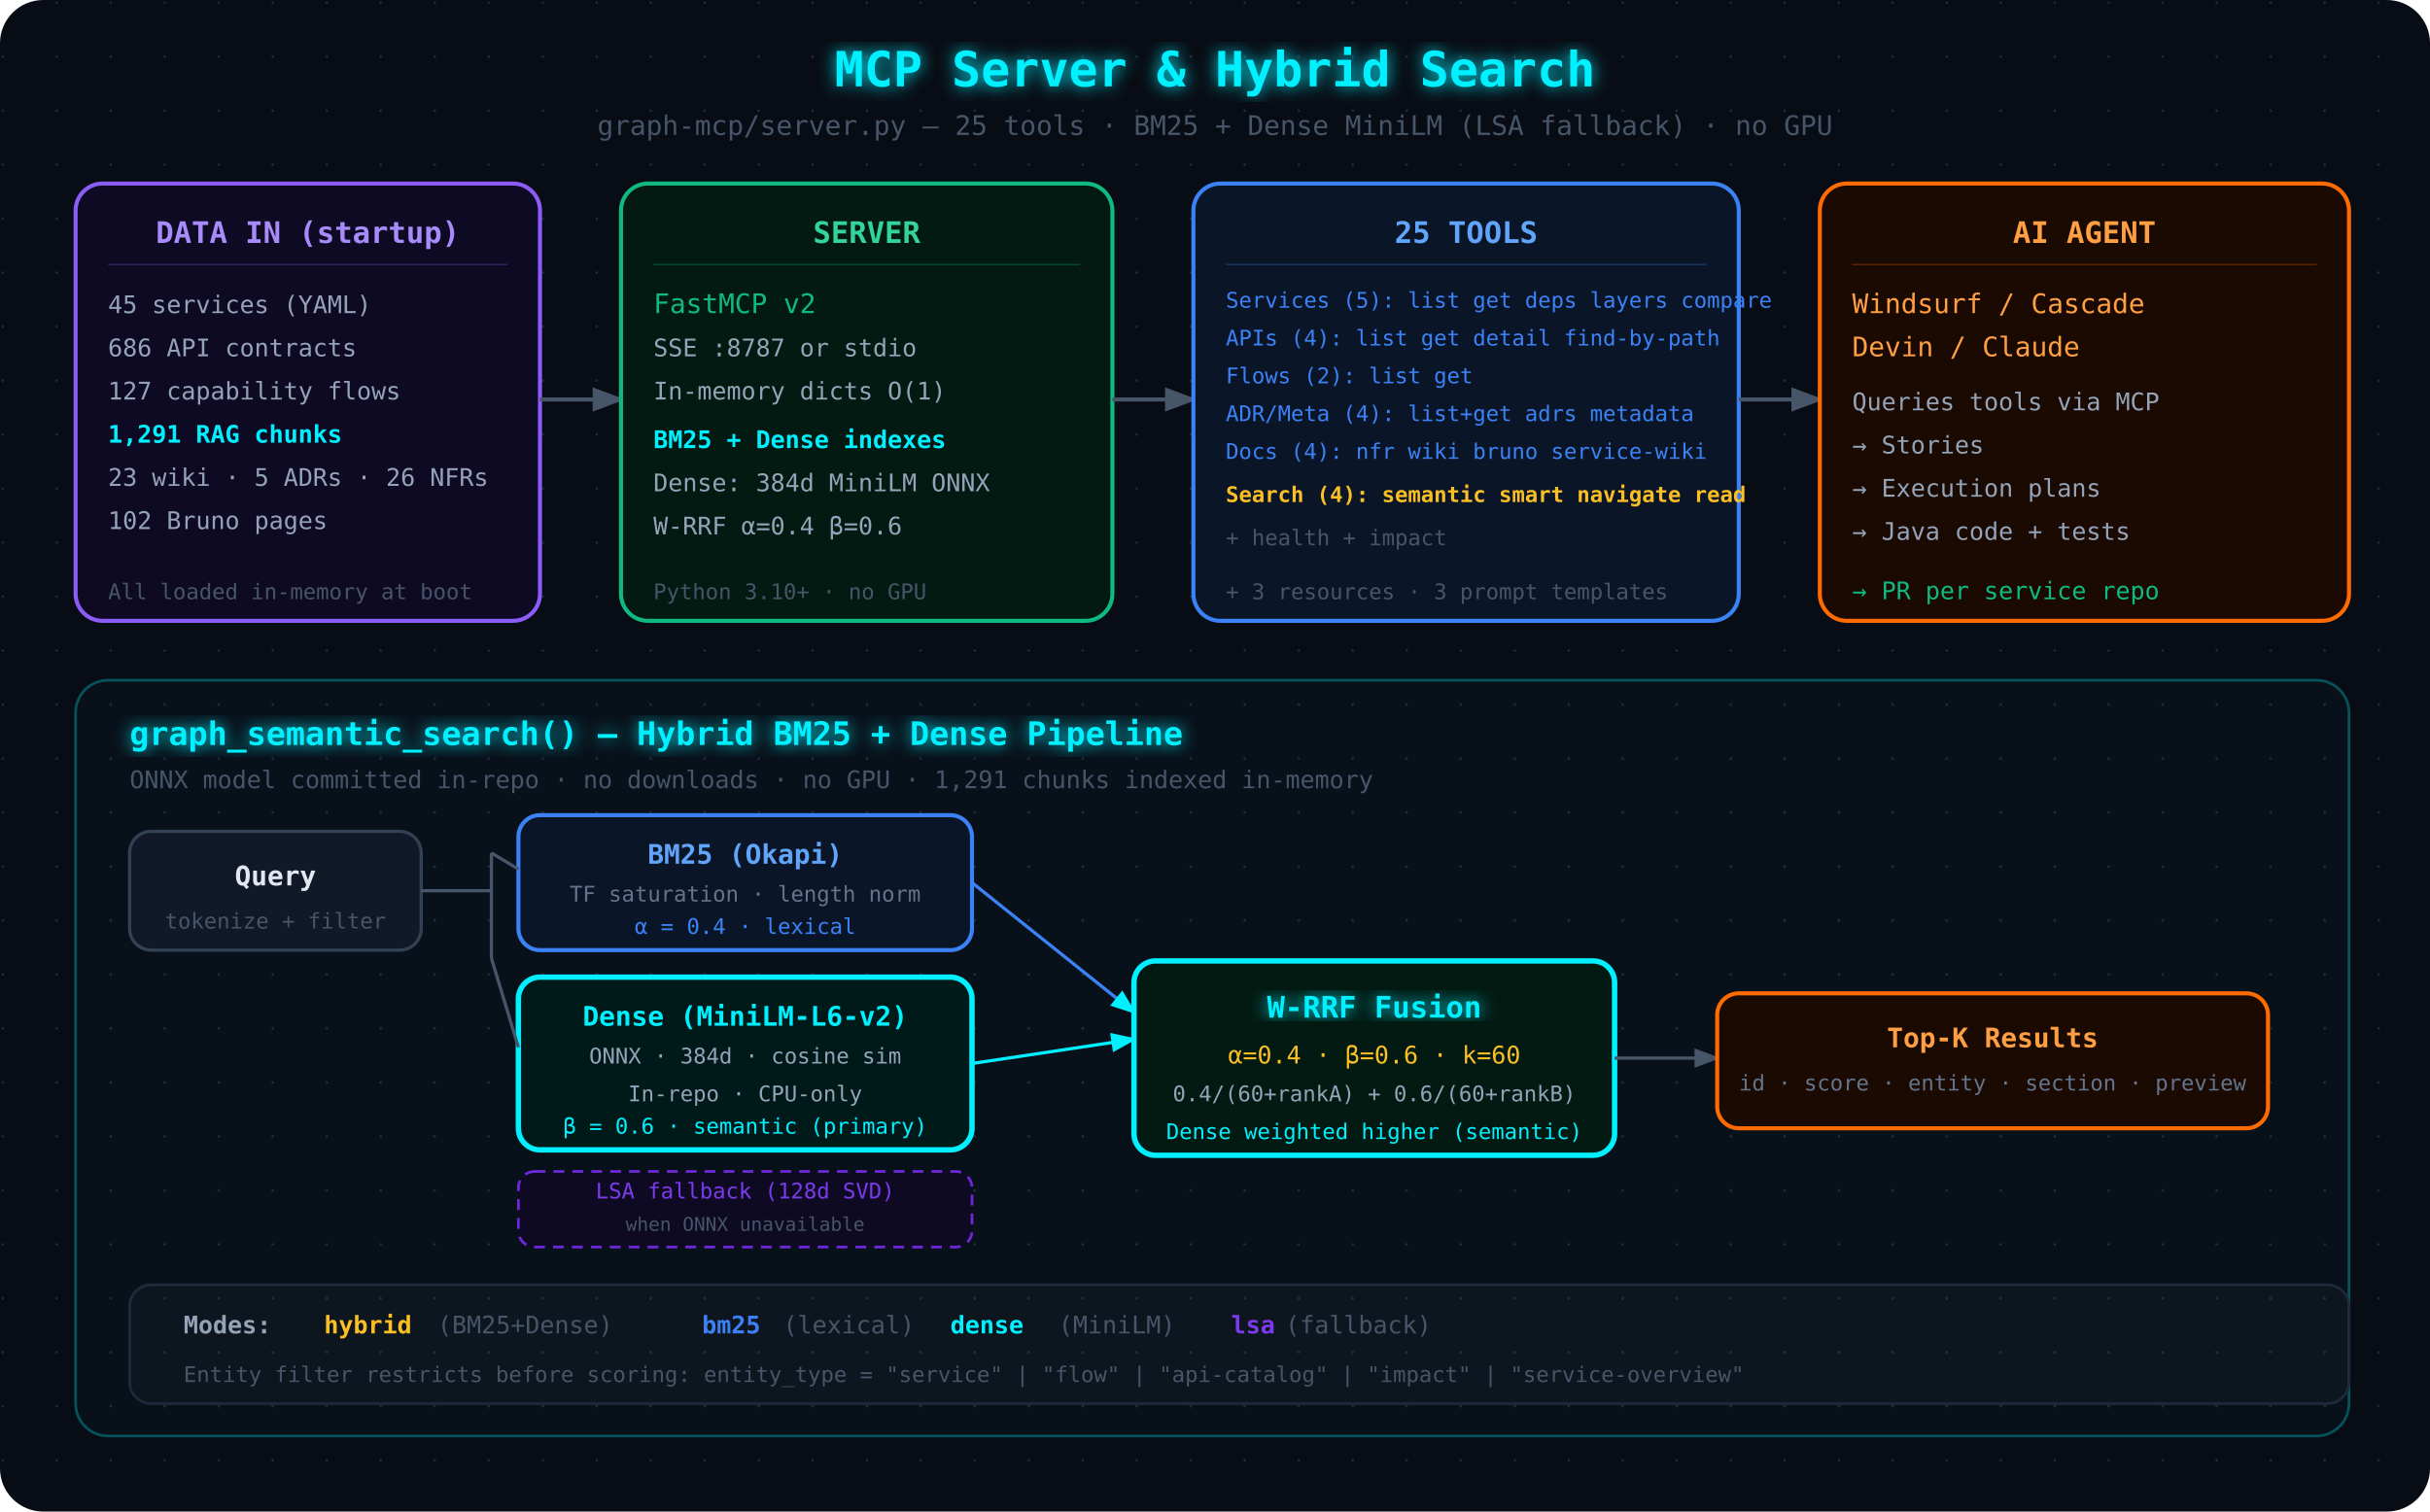
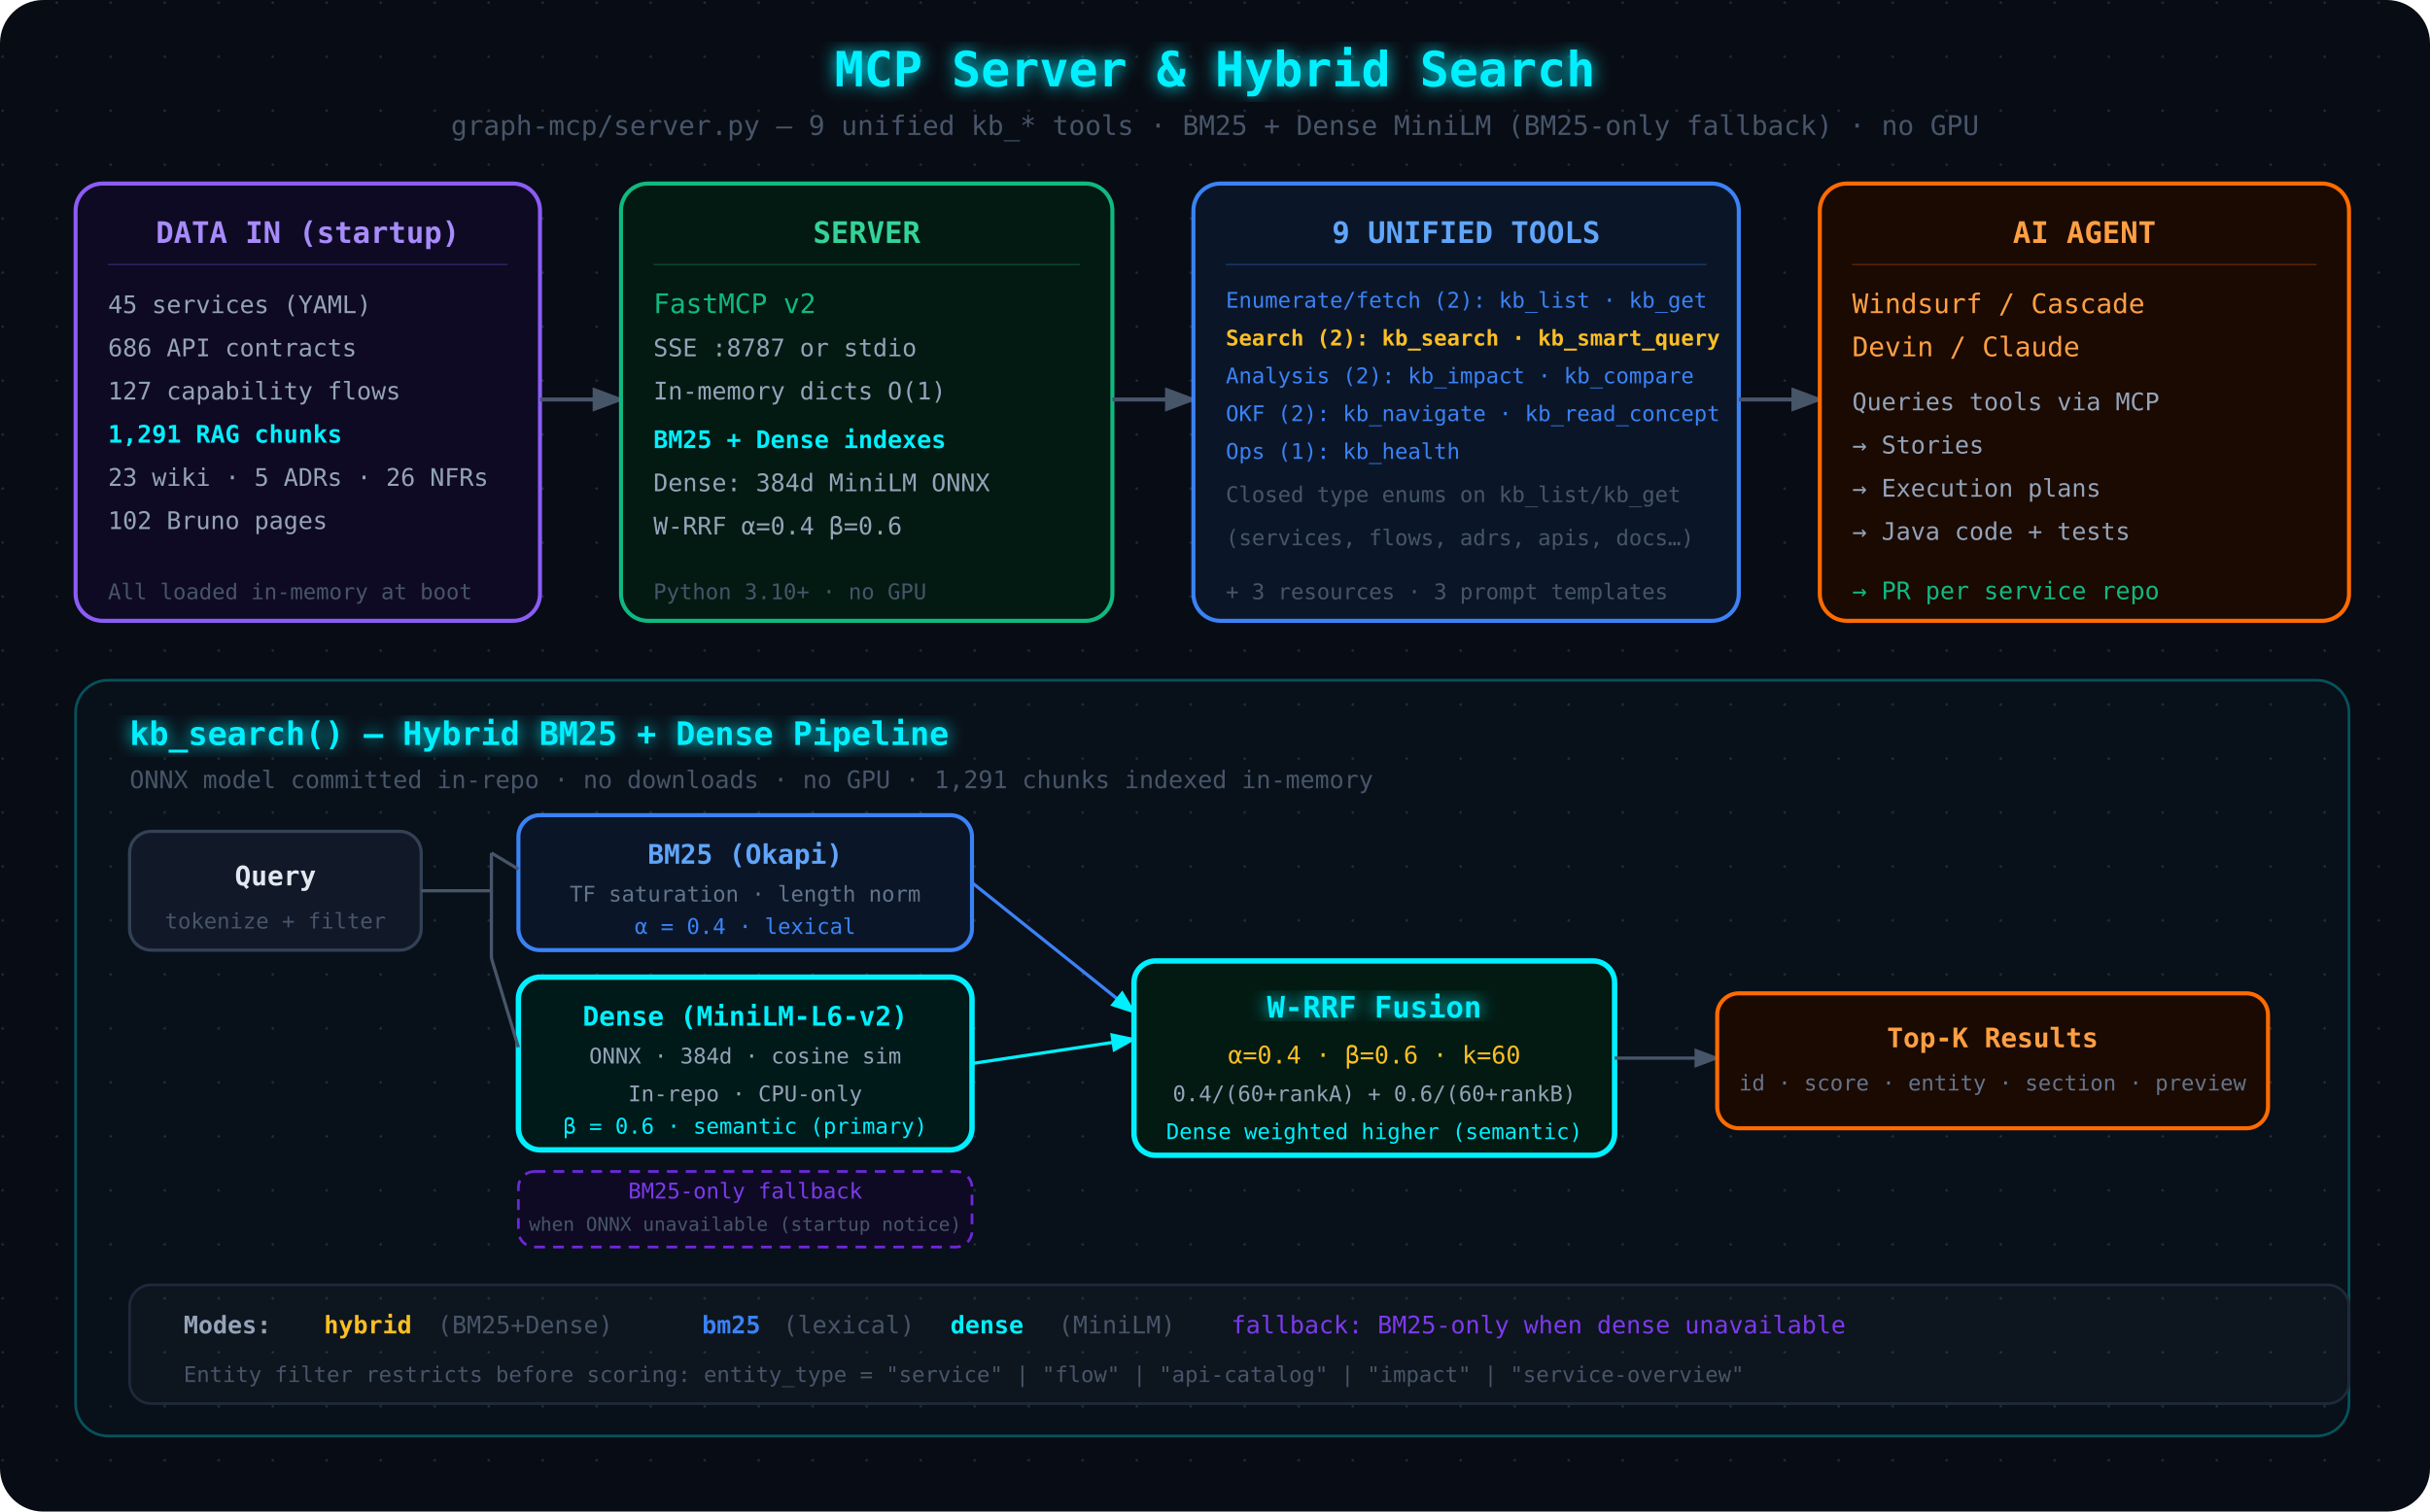
<svg xmlns="http://www.w3.org/2000/svg" viewBox="0 0 900 560" font-family="'SF Mono', 'Fira Code', 'Cascadia Code', monospace">
  <defs>
    <marker id="a2" markerWidth="8" markerHeight="6" refX="7" refY="3" orient="auto">
      <polygon points="0 0, 8 3, 0 6" fill="#475569" />
    </marker>
    <marker id="a2c" markerWidth="8" markerHeight="6" refX="7" refY="3" orient="auto">
      <polygon points="0 0, 8 3, 0 6" fill="#00f0ff" />
    </marker>
    <filter id="glow2">
      <feGaussianBlur stdDeviation="3" result="blur" />
      <feMerge>
        <feMergeNode in="blur" />
        <feMergeNode in="SourceGraphic" />
      </feMerge>
    </filter>
    <pattern id="grid2" width="20" height="20" patternUnits="userSpaceOnUse">
      <circle cx="1" cy="1" r="0.5" fill="#1e293b" />
    </pattern>
  </defs>
  <rect width="900" height="560" fill="#080c14" rx="16" />
  <rect width="900" height="560" fill="url(#grid2)" rx="16" />
  <text x="450" y="32" text-anchor="middle" fill="#00f0ff" font-size="18" font-weight="700" filter="url(#glow2)">MCP Server &amp; Hybrid Search</text>
-   <text x="450" y="50" text-anchor="middle" fill="#475569" font-size="10">graph-mcp/server.py — 25 tools · BM25 + Dense MiniLM (LSA fallback) · no GPU</text>
+   <text x="450" y="50" text-anchor="middle" fill="#475569" font-size="10">graph-mcp/server.py — 9 unified kb_* tools · BM25 + Dense MiniLM (BM25-only fallback) · no GPU</text>
  <rect x="28" y="68" width="172" height="162" rx="10" fill="#0f0a24" stroke="#8b5cf6" stroke-width="1.5" />
  <text x="114" y="90" text-anchor="middle" fill="#a78bfa" font-size="11" font-weight="700">DATA IN (startup)</text>
  <line x1="40" y1="98" x2="188" y2="98" stroke="#8b5cf6" stroke-width="0.5" stroke-opacity="0.3" />
  <text x="40" y="116" fill="#94a3b8" font-size="9">45 services (YAML)</text>
  <text x="40" y="132" fill="#94a3b8" font-size="9">686 API contracts</text>
  <text x="40" y="148" fill="#94a3b8" font-size="9">127 capability flows</text>
  <text x="40" y="164" fill="#00f0ff" font-size="9" font-weight="600">1,291 RAG chunks</text>
  <text x="40" y="180" fill="#94a3b8" font-size="9">23 wiki · 5 ADRs · 26 NFRs</text>
  <text x="40" y="196" fill="#94a3b8" font-size="9">102 Bruno pages</text>
  <text x="40" y="222" fill="#475569" font-size="8">All loaded in-memory at boot</text>
  <line x1="200" y1="148" x2="230" y2="148" stroke="#475569" stroke-width="1.5" marker-end="url(#a2)" />
  <rect x="230" y="68" width="182" height="162" rx="10" fill="#021a12" stroke="#10b981" stroke-width="1.5" />
  <text x="321" y="90" text-anchor="middle" fill="#34d399" font-size="11" font-weight="700">SERVER</text>
  <line x1="242" y1="98" x2="400" y2="98" stroke="#10b981" stroke-width="0.5" stroke-opacity="0.3" />
  <text x="242" y="116" fill="#10b981" font-size="10">FastMCP v2</text>
  <text x="242" y="132" fill="#94a3b8" font-size="9">SSE :8787 or stdio</text>
  <text x="242" y="148" fill="#94a3b8" font-size="9">In-memory dicts O(1)</text>
  <text x="242" y="166" fill="#00f0ff" font-size="9" font-weight="600">BM25 + Dense indexes</text>
  <text x="242" y="182" fill="#94a3b8" font-size="9">Dense: 384d MiniLM ONNX</text>
  <text x="242" y="198" fill="#94a3b8" font-size="9">W-RRF α=0.4 β=0.6</text>
  <text x="242" y="222" fill="#475569" font-size="8">Python 3.10+ · no GPU</text>
  <line x1="412" y1="148" x2="442" y2="148" stroke="#475569" stroke-width="1.5" marker-end="url(#a2)" />
  <rect x="442" y="68" width="202" height="162" rx="10" fill="#0a1628" stroke="#3b82f6" stroke-width="1.5" />
-   <text x="543" y="90" text-anchor="middle" fill="#60a5fa" font-size="11" font-weight="700">25 TOOLS</text>
+   <text x="543" y="90" text-anchor="middle" fill="#60a5fa" font-size="11" font-weight="700">9 UNIFIED TOOLS</text>
  <line x1="454" y1="98" x2="632" y2="98" stroke="#3b82f6" stroke-width="0.5" stroke-opacity="0.3" />
-   <text x="454" y="114" fill="#3b82f6" font-size="8">Services (5): list get deps layers compare</text>
-   <text x="454" y="128" fill="#3b82f6" font-size="8">APIs (4): list get detail find-by-path</text>
-   <text x="454" y="142" fill="#3b82f6" font-size="8">Flows (2): list get</text>
-   <text x="454" y="156" fill="#3b82f6" font-size="8">ADR/Meta (4): list+get adrs metadata</text>
-   <text x="454" y="170" fill="#3b82f6" font-size="8">Docs (4): nfr wiki bruno service-wiki</text>
-   <text x="454" y="186" fill="#fbbf24" font-size="8" font-weight="600">Search (4): semantic smart navigate read</text>
-   <text x="454" y="202" fill="#475569" font-size="8">+ health + impact</text>
+   <text x="454" y="114" fill="#3b82f6" font-size="8">Enumerate/fetch (2): kb_list · kb_get</text>
+   <text x="454" y="128" fill="#fbbf24" font-size="8" font-weight="600">Search (2): kb_search · kb_smart_query</text>
+   <text x="454" y="142" fill="#3b82f6" font-size="8">Analysis (2): kb_impact · kb_compare</text>
+   <text x="454" y="156" fill="#3b82f6" font-size="8">OKF (2): kb_navigate · kb_read_concept</text>
+   <text x="454" y="170" fill="#3b82f6" font-size="8">Ops (1): kb_health</text>
+   <text x="454" y="186" fill="#475569" font-size="8">Closed type enums on kb_list/kb_get</text>
+   <text x="454" y="202" fill="#475569" font-size="8">(services, flows, adrs, apis, docs…)</text>
  <text x="454" y="222" fill="#475569" font-size="8">+ 3 resources · 3 prompt templates</text>
  <line x1="644" y1="148" x2="674" y2="148" stroke="#475569" stroke-width="1.5" marker-end="url(#a2)" />
  <rect x="674" y="68" width="196" height="162" rx="10" fill="#1a0a02" stroke="#ff6b00" stroke-width="1.5" />
  <text x="772" y="90" text-anchor="middle" fill="#ff9f43" font-size="11" font-weight="700">AI AGENT</text>
  <line x1="686" y1="98" x2="858" y2="98" stroke="#ff6b00" stroke-width="0.5" stroke-opacity="0.3" />
  <text x="686" y="116" fill="#ff9f43" font-size="10">Windsurf / Cascade</text>
  <text x="686" y="132" fill="#ff9f43" font-size="10">Devin / Claude</text>
  <text x="686" y="152" fill="#94a3b8" font-size="9">Queries tools via MCP</text>
  <text x="686" y="168" fill="#94a3b8" font-size="9">→ Stories</text>
  <text x="686" y="184" fill="#94a3b8" font-size="9">→ Execution plans</text>
  <text x="686" y="200" fill="#94a3b8" font-size="9">→ Java code + tests</text>
  <text x="686" y="222" fill="#10b981" font-size="9">→ PR per service repo</text>
  <rect x="28" y="252" width="842" height="280" rx="12" fill="rgba(0,240,255,0.02)" stroke="#00f0ff" stroke-width="1" stroke-opacity="0.3" />
-   <text x="48" y="276" fill="#00f0ff" font-size="12" font-weight="700" filter="url(#glow2)">graph_semantic_search() — Hybrid BM25 + Dense Pipeline</text>
+   <text x="48" y="276" fill="#00f0ff" font-size="12" font-weight="700" filter="url(#glow2)">kb_search() — Hybrid BM25 + Dense Pipeline</text>
  <text x="48" y="292" fill="#475569" font-size="9">ONNX model committed in-repo · no downloads · no GPU · 1,291 chunks indexed in-memory</text>
  <rect x="48" y="308" width="108" height="44" rx="8" fill="#111827" stroke="#334155" stroke-width="1.2" />
  <text x="102" y="328" text-anchor="middle" fill="#e2e8f0" font-size="10" font-weight="600">Query</text>
  <text x="102" y="344" text-anchor="middle" fill="#475569" font-size="8">tokenize + filter</text>
  <line x1="156" y1="330" x2="182" y2="330" stroke="#475569" stroke-width="1.2" />
  <line x1="182" y1="316" x2="182" y2="355" stroke="#475569" stroke-width="1.2" />
  <rect x="192" y="302" width="168" height="50" rx="8" fill="#0a1628" stroke="#3b82f6" stroke-width="1.5" />
  <text x="276" y="320" text-anchor="middle" fill="#60a5fa" font-size="10" font-weight="700">BM25 (Okapi)</text>
  <text x="276" y="334" text-anchor="middle" fill="#64748b" font-size="8">TF saturation · length norm</text>
  <text x="276" y="346" text-anchor="middle" fill="#3b82f6" font-size="8">α = 0.4 · lexical</text>
  <line x1="182" y1="316" x2="192" y2="322" stroke="#475569" stroke-width="1.2" />
  <rect x="192" y="362" width="168" height="64" rx="8" fill="#001a1a" stroke="#00f0ff" stroke-width="2" />
  <text x="276" y="380" text-anchor="middle" fill="#00f0ff" font-size="10" font-weight="700">Dense (MiniLM-L6-v2)</text>
  <text x="276" y="394" text-anchor="middle" fill="#94a3b8" font-size="8">ONNX · 384d · cosine sim</text>
  <text x="276" y="408" text-anchor="middle" fill="#94a3b8" font-size="8">In-repo · CPU-only</text>
  <text x="276" y="420" text-anchor="middle" fill="#00f0ff" font-size="8">β = 0.6 · semantic (primary)</text>
  <line x1="182" y1="355" x2="192" y2="388" stroke="#475569" stroke-width="1.2" />
  <rect x="192" y="434" width="168" height="28" rx="6" fill="#0f0a24" stroke="#6d28d9" stroke-width="1" stroke-dasharray="4,3" />
-   <text x="276" y="444" text-anchor="middle" fill="#7c3aed" font-size="8">LSA fallback (128d SVD)</text>
-   <text x="276" y="456" text-anchor="middle" fill="#475569" font-size="7">when ONNX unavailable</text>
+   <text x="276" y="444" text-anchor="middle" fill="#7c3aed" font-size="8">BM25-only fallback</text>
+   <text x="276" y="456" text-anchor="middle" fill="#475569" font-size="7">when ONNX unavailable (startup notice)</text>
  <line x1="360" y1="327" x2="420" y2="375" stroke="#3b82f6" stroke-width="1.2" marker-end="url(#a2c)" />
  <line x1="360" y1="394" x2="420" y2="385" stroke="#00f0ff" stroke-width="1.2" marker-end="url(#a2c)" />
  <rect x="420" y="356" width="178" height="72" rx="8" fill="#021a12" stroke="#00f0ff" stroke-width="2" />
  <text x="509" y="377" text-anchor="middle" fill="#00f0ff" font-size="11" font-weight="700" filter="url(#glow2)">W-RRF Fusion</text>
  <text x="509" y="394" text-anchor="middle" fill="#fbbf24" font-size="9">α=0.4 · β=0.6 · k=60</text>
  <text x="509" y="408" text-anchor="middle" fill="#94a3b8" font-size="8">0.4/(60+rankA) + 0.6/(60+rankB)</text>
  <text x="509" y="422" text-anchor="middle" fill="#00f0ff" font-size="8">Dense weighted higher (semantic)</text>
  <line x1="598" y1="392" x2="636" y2="392" stroke="#475569" stroke-width="1.2" marker-end="url(#a2)" />
  <rect x="636" y="368" width="204" height="50" rx="8" fill="#1a0a02" stroke="#ff6b00" stroke-width="1.5" />
  <text x="738" y="388" text-anchor="middle" fill="#ff9f43" font-size="10" font-weight="700">Top-K Results</text>
  <text x="738" y="404" text-anchor="middle" fill="#64748b" font-size="8">id · score · entity · section · preview</text>
  <rect x="48" y="476" width="822" height="44" rx="8" fill="rgba(255,255,255,0.02)" stroke="#1e293b" stroke-width="1" />
  <text x="68" y="494" fill="#94a3b8" font-size="9" font-weight="600">Modes:</text>
  <text x="120" y="494" fill="#fbbf24" font-size="9" font-weight="700">hybrid</text>
  <text x="162" y="494" fill="#475569" font-size="9">(BM25+Dense)</text>
  <text x="260" y="494" fill="#3b82f6" font-size="9" font-weight="700">bm25</text>
  <text x="290" y="494" fill="#475569" font-size="9">(lexical)</text>
  <text x="352" y="494" fill="#00f0ff" font-size="9" font-weight="700">dense</text>
  <text x="392" y="494" fill="#475569" font-size="9">(MiniLM)</text>
-   <text x="456" y="494" fill="#7c3aed" font-size="9" font-weight="700">lsa</text>
-   <text x="476" y="494" fill="#475569" font-size="9">(fallback)</text>
+   <text x="456" y="494" fill="#7c3aed" font-size="9">fallback: BM25-only when dense unavailable</text>
  <text x="68" y="512" fill="#475569" font-size="8">Entity filter restricts before scoring: entity_type = "service" | "flow" | "api-catalog" | "impact" | "service-overview"</text>
</svg>
